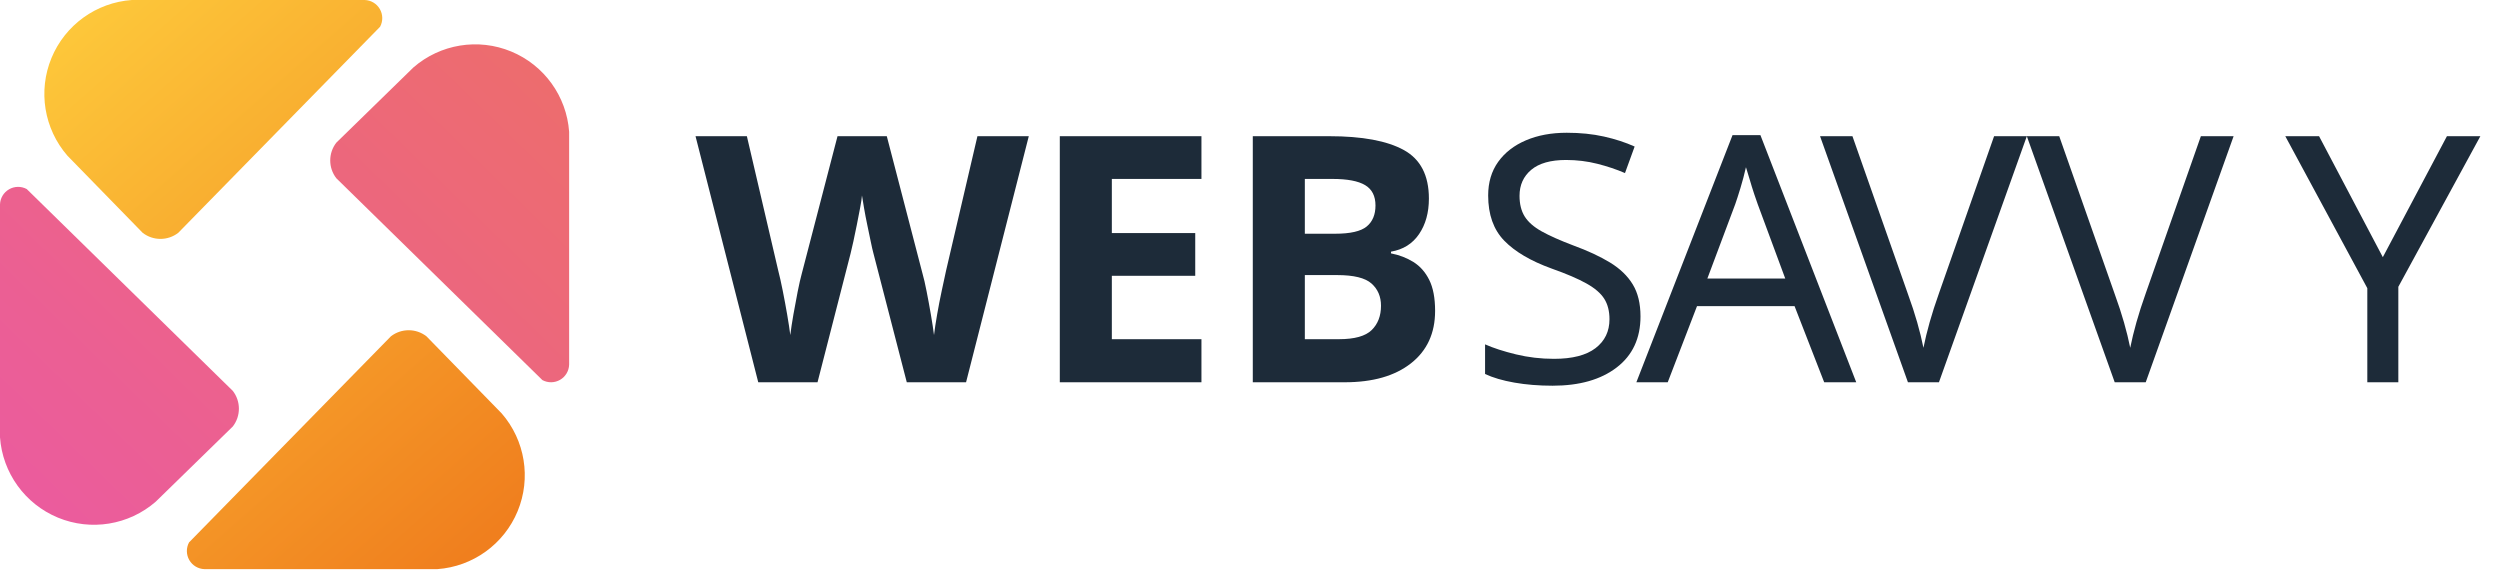
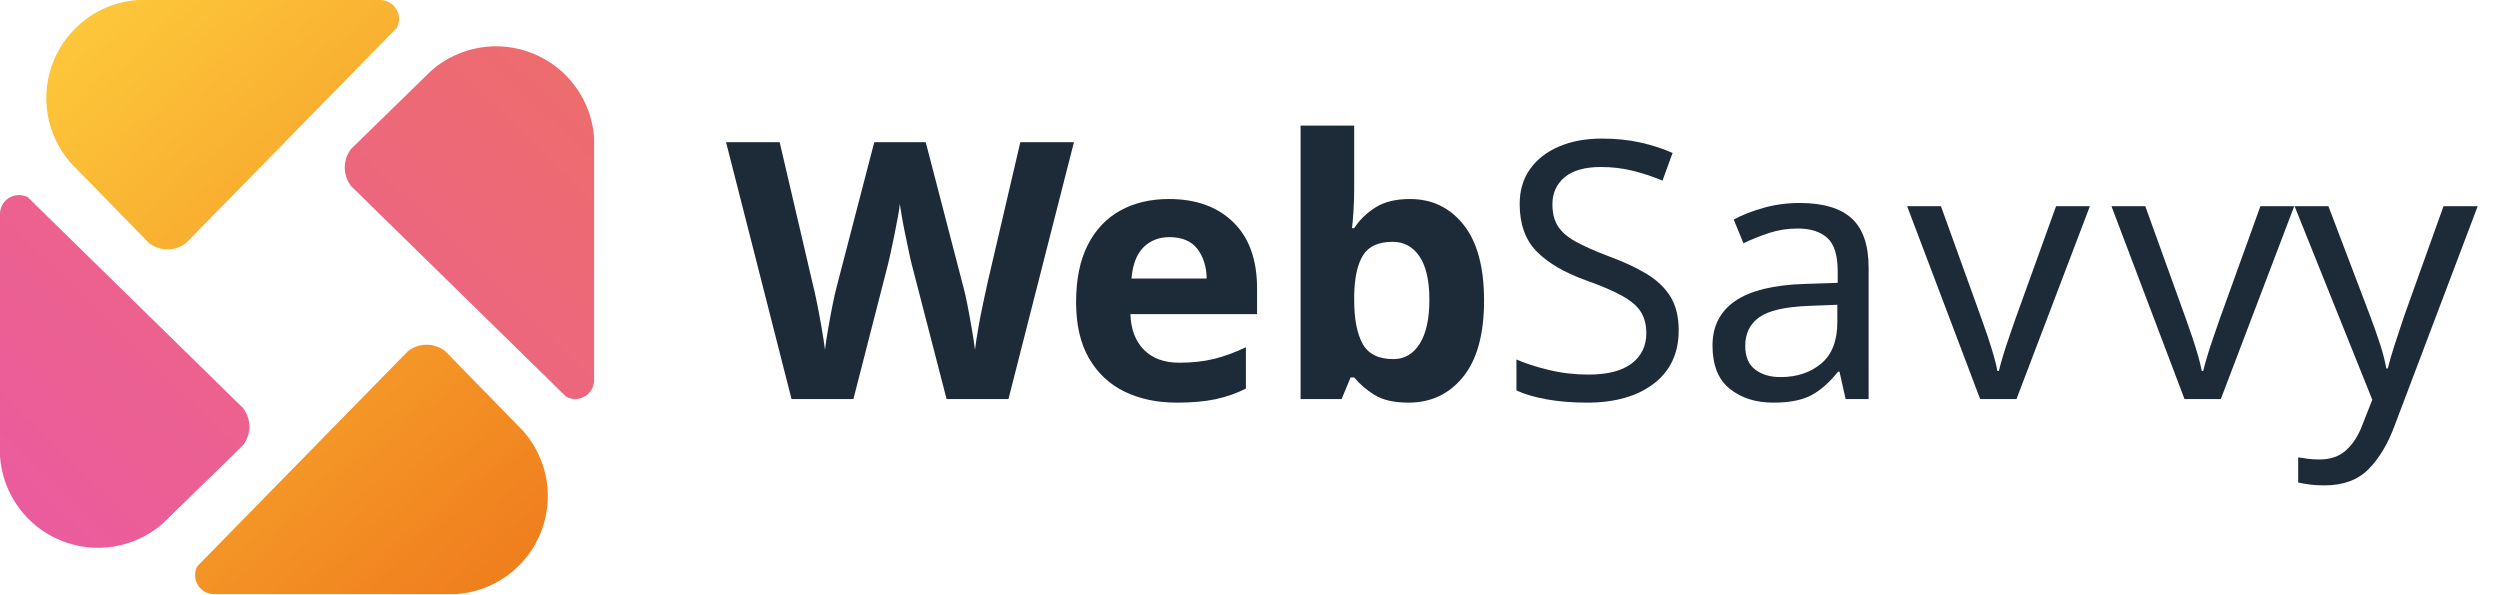
- <svg xmlns="http://www.w3.org/2000/svg" viewBox="0 0 5077.89 1156">
+ <svg xmlns="http://www.w3.org/2000/svg" viewBox="0 0 4864.38 1156">
  <defs>
    <style>
      .cls-1 {
+         letter-spacing: .05em;
+       }
+ 
+       .cls-1, .cls-2, .cls-3, .cls-4 {
+         font-family: Quicksand-Light, Quicksand;
+         font-variation-settings: 'wght' 300;
+         font-weight: 300;
+       }
+ 
+       .cls-5 {
        fill: url(#linear-gradient-2);
      }

      .cls-2 {
+         letter-spacing: -.01em;
+       }
+ 
+       .cls-6 {
+         letter-spacing: -.01em;
+       }
+ 
+       .cls-6, .cls-7 {
+         font-family: Quicksand-Bold, Quicksand;
+         font-variation-settings: 'wght' 700;
+         font-weight: 700;
+       }
+ 
+       .cls-3, .cls-7 {
+         letter-spacing: 0em;
+       }
+ 
+       .cls-8 {
        fill: #1d2b39;
        font-size: 700px;
      }

-       .cls-3 {
-         letter-spacing: 0em;
-       }
- 
-       .cls-3, .cls-4, .cls-5, .cls-6 {
-         font-family: SourceSerifVariable-Roman, 'Source Serif Variable';
-         font-variation-settings: 'wght' 389;
-       }
- 
-       .cls-7 {
-         font-family: SourceSerifRoman-Black, 'Source Serif Variable';
-         font-variation-settings: 'wght' 900;
-         font-weight: 800;
-       }
- 
-       .cls-4 {
-         letter-spacing: -.03em;
-       }
- 
-       .cls-5 {
-         letter-spacing: -.13em;
-       }
- 
-       .cls-8 {
+       .cls-9 {
        clip-path: url(#clippath-1);
      }

-       .cls-6 {
-         letter-spacing: -.02em;
-       }
- 
-       .cls-9 {
+       .cls-10 {
        clip-path: url(#clippath);
      }

-       .cls-10 {
+       .cls-11 {
        clip-rule: evenodd;
        fill: none;
      }

-       .cls-11 {
+       .cls-12 {
        fill: url(#linear-gradient);
      }
    </style>
    <clipPath id="clippath">
-       <path class="cls-10" d="m866.2,683.1l152.82,156.62c47.54,54.71,60.07,131.59,32.38,198.56-27.69,66.98-90.86,112.56-163.15,117.72h-472.9c-12.78-.36-24.46-7.33-30.85-18.4-6.39-11.07-6.58-24.67-.51-35.91l409.98-418.59c21.26-16.46,50.97-16.46,72.23,0m-576.4-210.2l-152.82-156.62c-47.54-54.71-60.07-131.59-32.38-198.56C132.3,50.74,195.46,5.16,267.76,0h472.9c12.78.36,24.46,7.33,30.85,18.4,6.39,11.07,6.58,24.67.51,35.91l-409.98,418.59c-21.26,16.46-50.97,16.46-72.23,0Z" />
+       <path class="cls-11" d="m866.2,683.1l152.82,156.62c47.54,54.71,60.07,131.59,32.38,198.56-27.69,66.98-90.86,112.56-163.15,117.72h-472.9c-12.78-.36-24.46-7.33-30.85-18.4-6.39-11.07-6.58-24.67-.51-35.91l409.98-418.59c21.26-16.46,50.97-16.46,72.23,0m-576.4-210.2l-152.82-156.62c-47.54-54.71-60.07-131.59-32.38-198.56C132.3,50.74,195.46,5.16,267.76,0h472.9c12.78.36,24.46,7.33,30.85,18.4,6.39,11.07,6.58,24.67.51,35.91l-409.98,418.59c-21.26,16.46-50.97,16.46-72.23,0Z" />
    </clipPath>
    <linearGradient id="linear-gradient" x1="1012.76" y1="1072.24" x2="130.82" y2="69.64" gradientUnits="userSpaceOnUse">
      <stop offset="0" stop-color="#f07f1e" />
      <stop offset="1" stop-color="#fdc73a" />
    </linearGradient>
    <clipPath id="clippath-1">
-       <path class="cls-10" d="m683.1,289.8l156.62-152.82c54.71-47.54,131.59-60.07,198.56-32.38,66.98,27.69,112.55,90.86,117.72,163.15v472.9c-.36,12.78-7.33,24.46-18.4,30.85-11.07,6.39-24.67,6.58-35.91.51l-418.59-409.98c-16.46-21.26-16.46-50.97,0-72.23m-210.2,576.4l-156.62,152.82c-54.71,47.54-131.59,60.07-198.56,32.38C50.74,1023.71,5.16,960.54,0,888.25v-472.9c.36-12.78,7.33-24.46,18.4-30.85,11.07-6.39,24.67-6.58,35.91-.51l418.59,409.98c16.46,21.26,16.46,50.97,0,72.23Z" />
+       <path class="cls-11" d="m683.1,289.8l156.62-152.82c54.71-47.54,131.59-60.07,198.56-32.38,66.98,27.69,112.55,90.86,117.72,163.15v472.9c-.36,12.78-7.33,24.46-18.4,30.85-11.07,6.39-24.67,6.58-35.91.51l-418.59-409.98c-16.46-21.26-16.46-50.97,0-72.23m-210.2,576.4l-156.62,152.82c-54.71,47.54-131.59,60.07-198.56,32.38C50.74,1023.71,5.16,960.54,0,888.25v-472.9c.36-12.78,7.33-24.46,18.4-30.85,11.07-6.39,24.67-6.58,35.91-.51l418.59,409.98c16.46,21.26,16.46,50.97,0,72.23Z" />
    </clipPath>
    <linearGradient id="linear-gradient-2" x1="117.71" y1="1051.39" x2="1038.3" y2="104.6" gradientUnits="userSpaceOnUse">
      <stop offset="0" stop-color="#eb5c9d" />
      <stop offset="1" stop-color="#ed6c6e" />
    </linearGradient>
  </defs>
  <g id="LOGO">
    <g id="Capa_1" data-name="Capa 1">
+       <g class="cls-10">
+         <rect class="cls-12" x="76.91" width="1002.18" height="1156" />
+       </g>
      <g class="cls-9">
-         <rect class="cls-11" x="76.91" width="1002.18" height="1156" />
-       </g>
-       <g class="cls-8">
-         <rect class="cls-1" y="76.91" width="1156" height="1002.18" />
+         <rect class="cls-5" y="76.91" width="1156" height="1002.18" />
      </g>
    </g>
  </g>
  <g id="TEXTO">
-     <text class="cls-2" transform="translate(1412.72 776.44)">
-       <tspan class="cls-7" x="0" y="0">WEB</tspan>
-       <tspan class="cls-6" x="1567.98" y="0">S</tspan>
-       <tspan class="cls-5" x="1910.99" y="0">A</tspan>
-       <tspan class="cls-3" x="2284.09" y="0">VV</tspan>
-       <tspan class="cls-4" x="3229.07" y="0">Y</tspan>
+     <text class="cls-8" transform="translate(1412.72 776.44)">
+       <tspan class="cls-6" x="0" y="0">W</tspan>
+       <tspan class="cls-7" x="649.6" y="0">eb</tspan>
+       <tspan class="cls-4" x="1502.19" y="0">S</tspan>
+       <tspan class="cls-2" x="1887.18" y="0">a</tspan>
+       <tspan class="cls-1" x="2298.08" y="0">v</tspan>
+       <tspan class="cls-3" x="2695.67" y="0">vy</tspan>
    </text>
  </g>
</svg>
